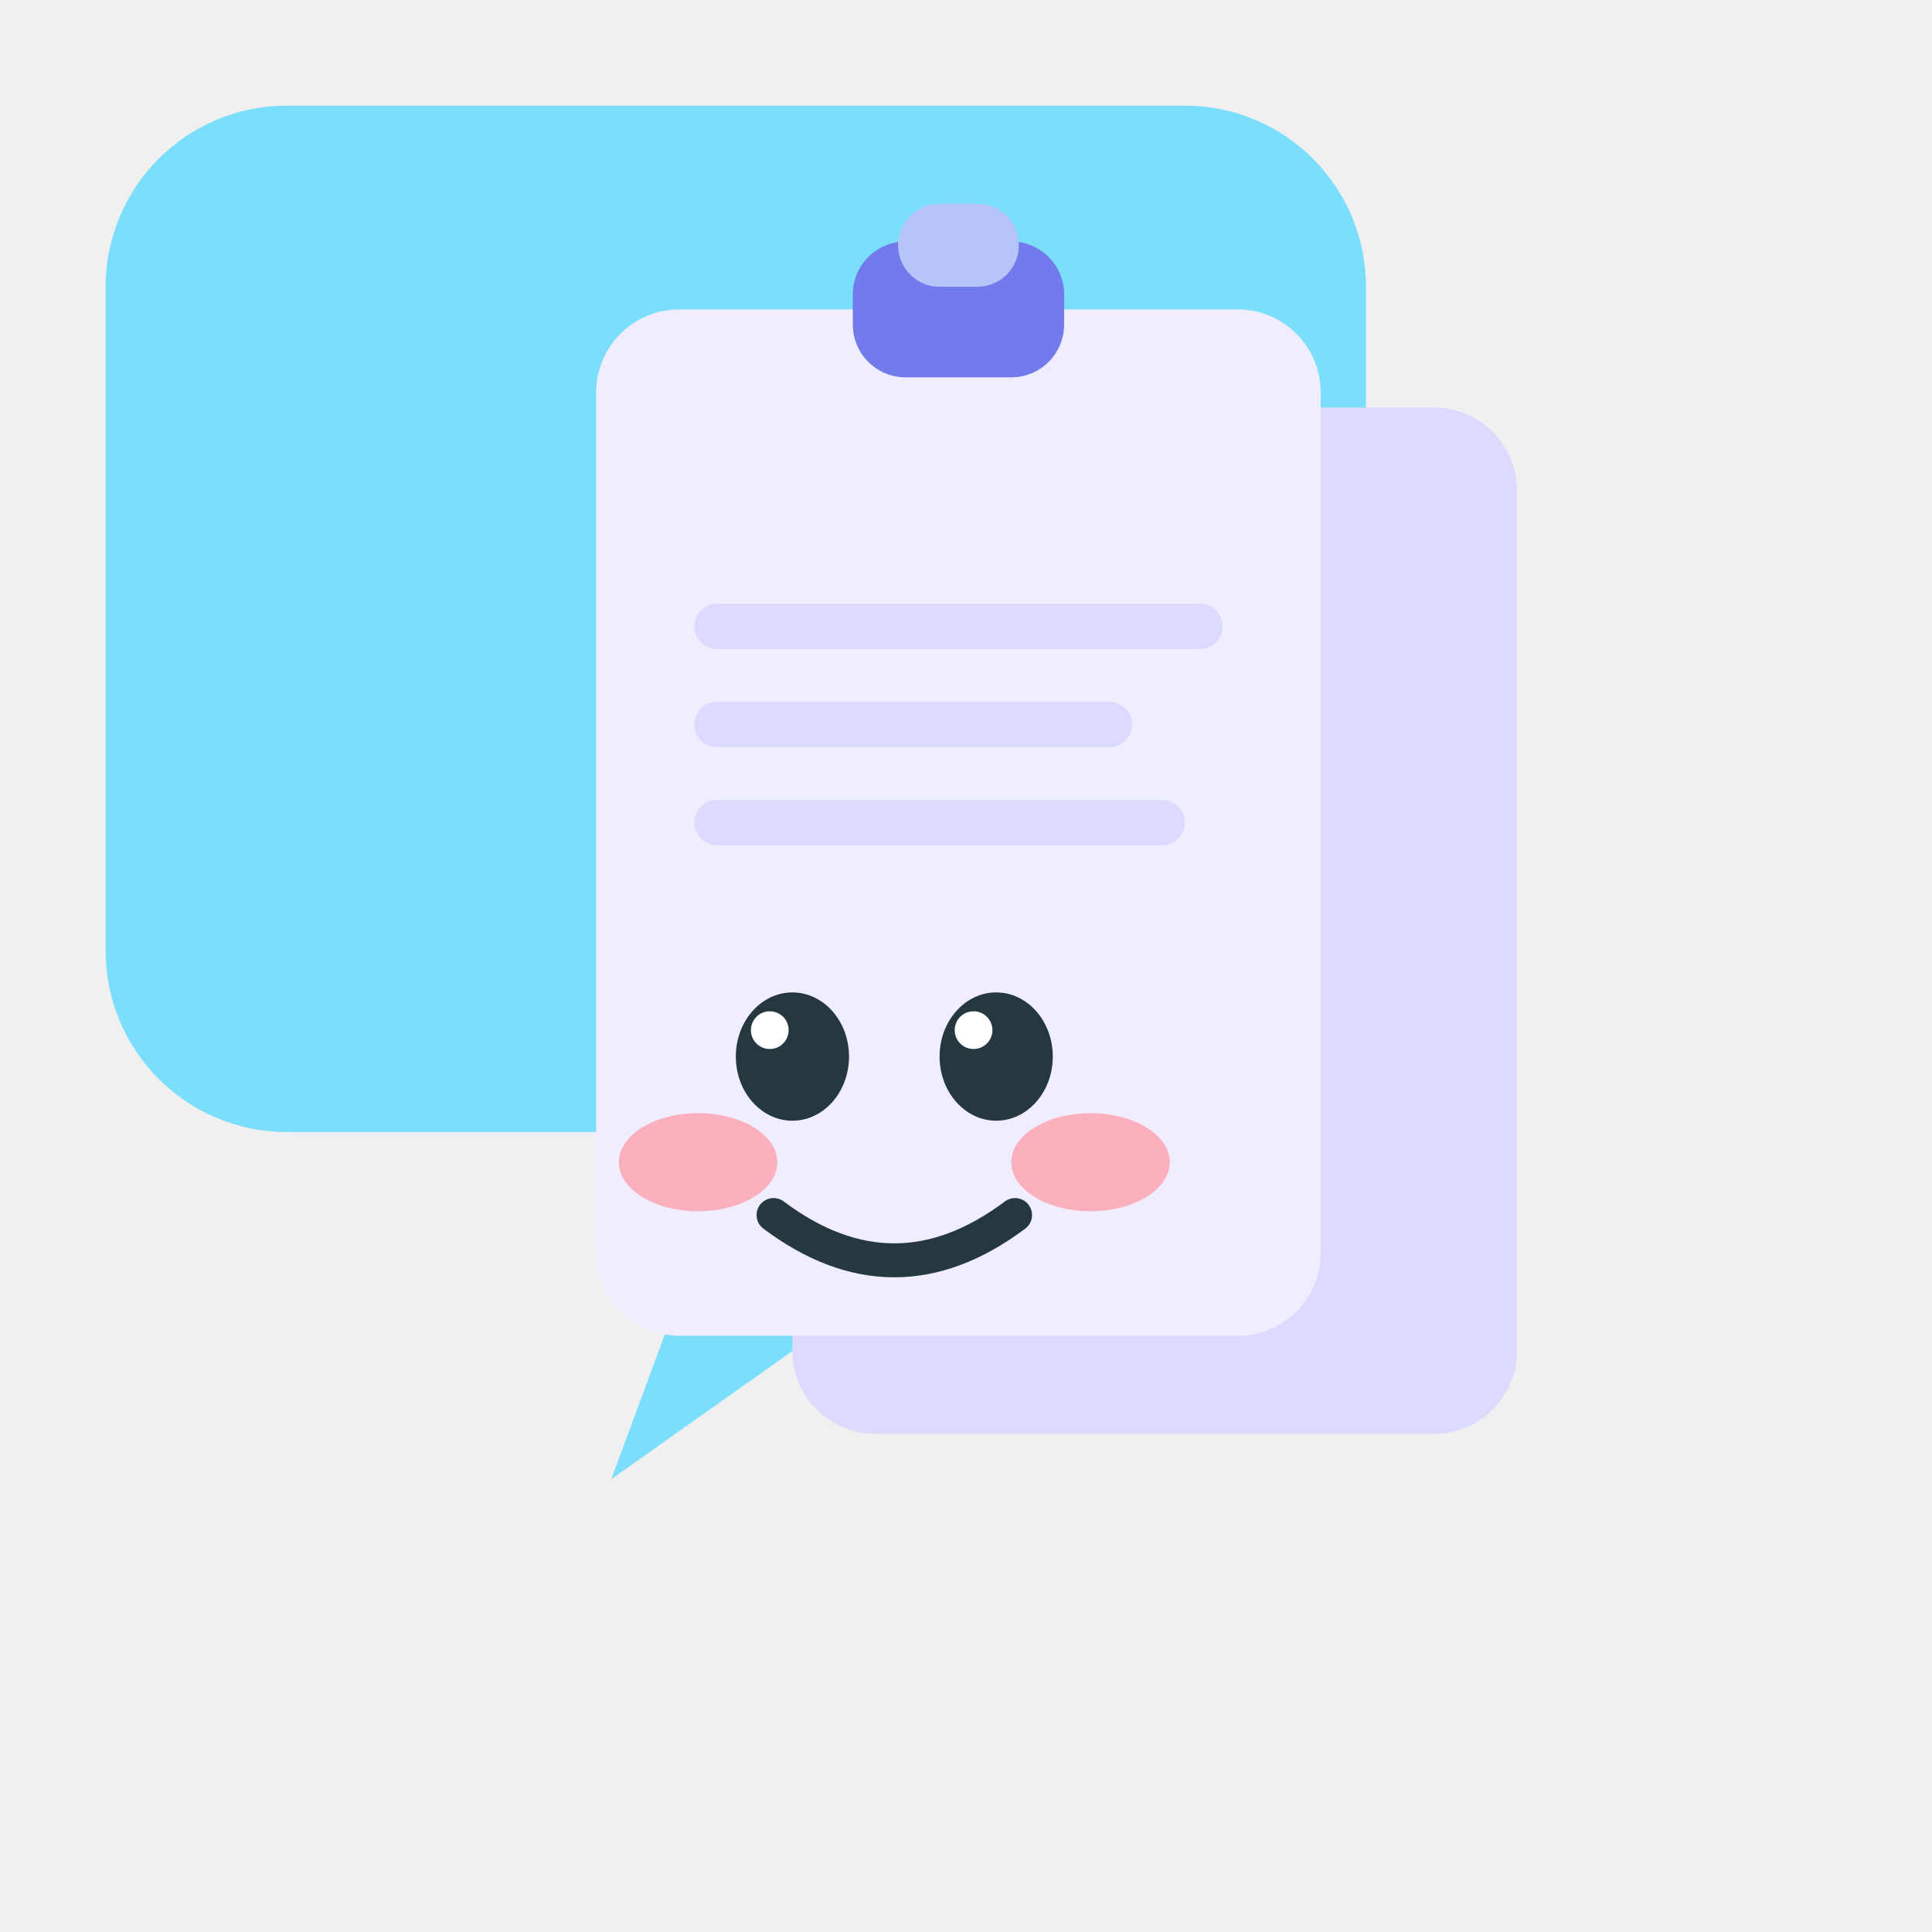
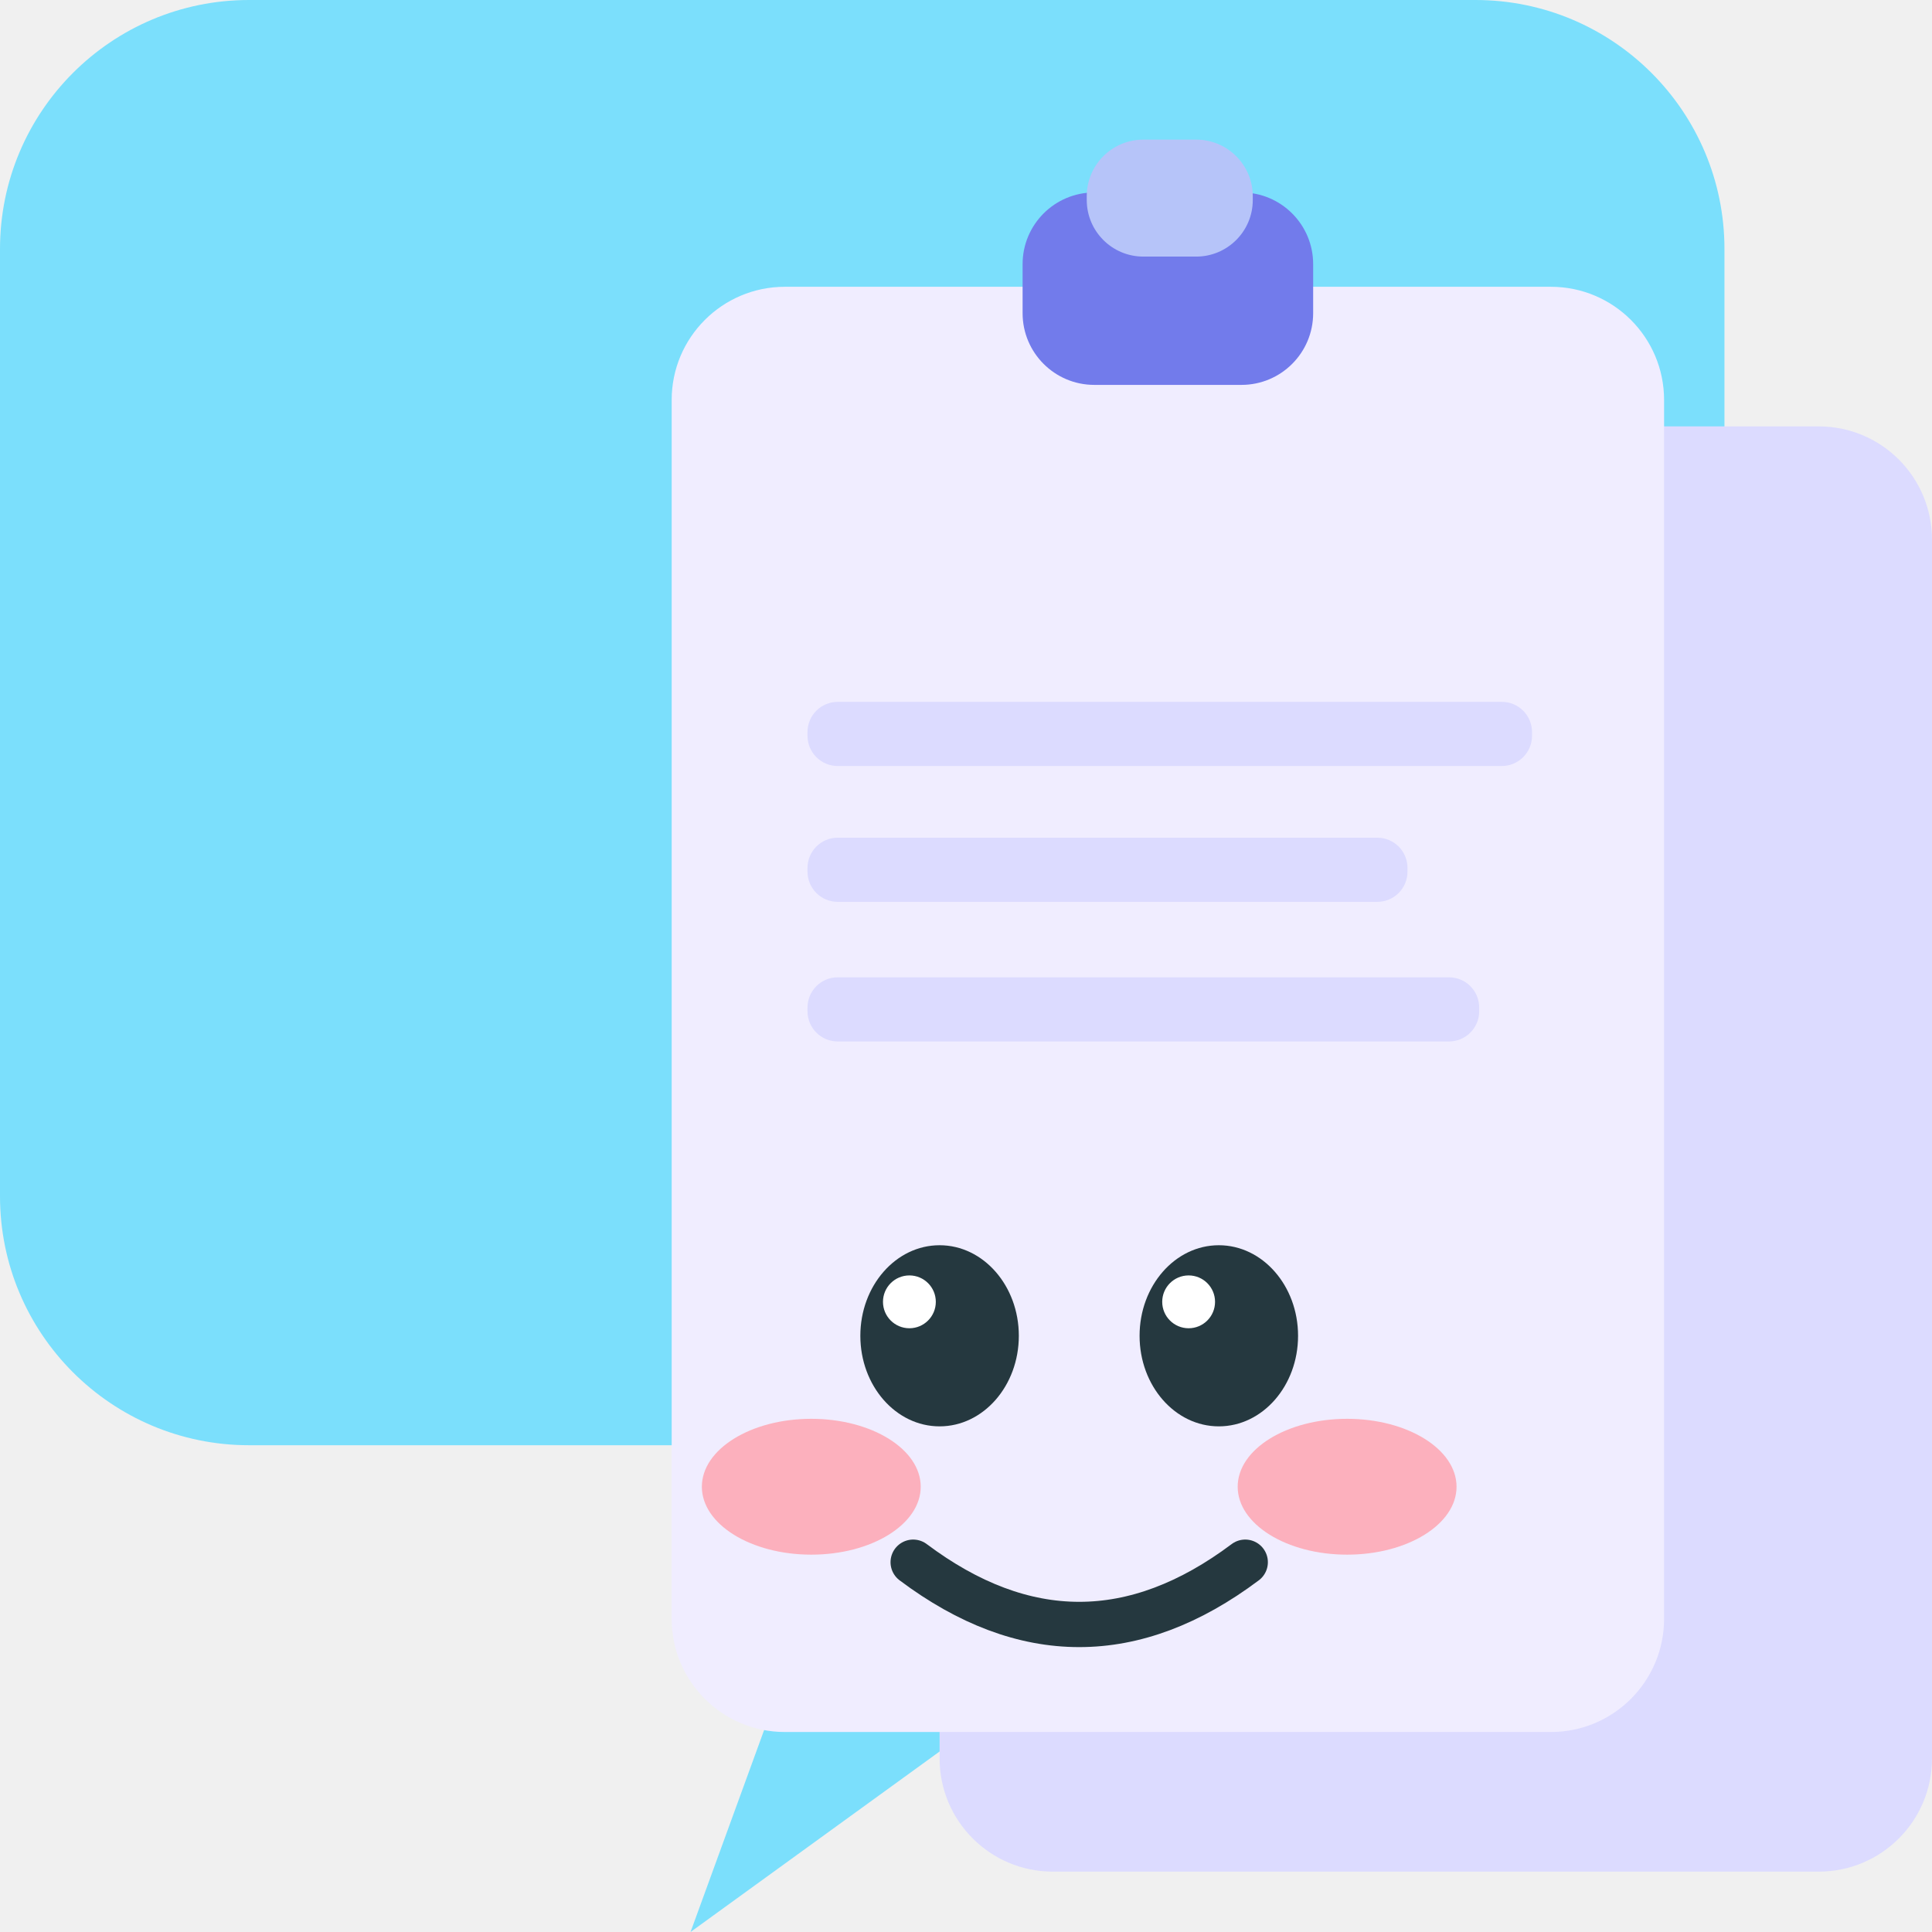
<svg xmlns="http://www.w3.org/2000/svg" width="512" height="512" viewBox="0 0 512 512" fill="none">
-   <rect x="28" y="28" width="334" height="272" rx="48" fill="#7BDFFC" />
-   <path d="M196 300 L162 392 L292 300 Z" fill="#7BDFFC" />
-   <rect x="210" y="108" width="192" height="272" rx="22" fill="#DCDBFF" />
-   <rect x="158" y="82" width="192" height="272" rx="22" fill="#F0EDFF" />
-   <rect x="226" y="64" width="56" height="36" rx="14" fill="#727BEB" />
-   <rect x="238" y="54" width="32" height="22" rx="11" fill="#B6C4F9" />
-   <rect x="184" y="160" width="140" height="12" rx="6" fill="#DCDBFF" />
-   <rect x="184" y="186" width="116" height="12" rx="6" fill="#DCDBFF" />
-   <rect x="184" y="212" width="130" height="12" rx="6" fill="#DCDBFF" />
-   <ellipse cx="210" cy="280" rx="15" ry="17" fill="#25383F" />
-   <circle cx="204" cy="273" r="5" fill="white" />
-   <ellipse cx="264" cy="280" rx="15" ry="17" fill="#25383F" />
-   <circle cx="258" cy="273" r="5" fill="white" />
-   <ellipse cx="185" cy="308" rx="21" ry="13" fill="#FFA1AC" opacity="0.8" />
-   <ellipse cx="289" cy="308" rx="21" ry="13" fill="#FFA1AC" opacity="0.8" />
-   <path d="M205 322 Q237 346 269 322" stroke="#25383F" stroke-width="9" stroke-linecap="round" fill="none" />
+   <rect x="0" y="0" width="457" height="383" rx="66" fill="#7BDFFC" />
+   <path d="M230 383 L183 512 L361 383 Z" fill="#7BDFFC" />
+   <rect x="249" y="113" width="263" height="383" rx="30" fill="#DCDBFF" />
+   <rect x="178" y="76" width="263" height="383" rx="30" fill="#F0EDFF" />
+   <rect x="271" y="51" width="77" height="51" rx="19" fill="#727BEB" />
+   <rect x="288" y="37" width="44" height="31" rx="15" fill="#B6C4F9" />
+   <rect x="214" y="186" width="192" height="17" rx="8" fill="#DCDBFF" />
+   <rect x="214" y="222" width="159" height="17" rx="8" fill="#DCDBFF" />
+   <rect x="214" y="259" width="178" height="17" rx="8" fill="#DCDBFF" />
+   <ellipse cx="249" cy="354" rx="21" ry="24" fill="#25383F" />
+   <circle cx="241" cy="345" r="7" fill="white" />
+   <ellipse cx="323" cy="354" rx="21" ry="24" fill="#25383F" />
+   <circle cx="315" cy="345" r="7" fill="white" />
+   <ellipse cx="215" cy="394" rx="29" ry="18" fill="#FFA1AC" opacity="0.8" />
+   <ellipse cx="357" cy="394" rx="29" ry="18" fill="#FFA1AC" opacity="0.8" />
+   <path d="M242 414 Q286 447 330 414" stroke="#25383F" stroke-width="12" stroke-linecap="round" fill="none" />
</svg>
